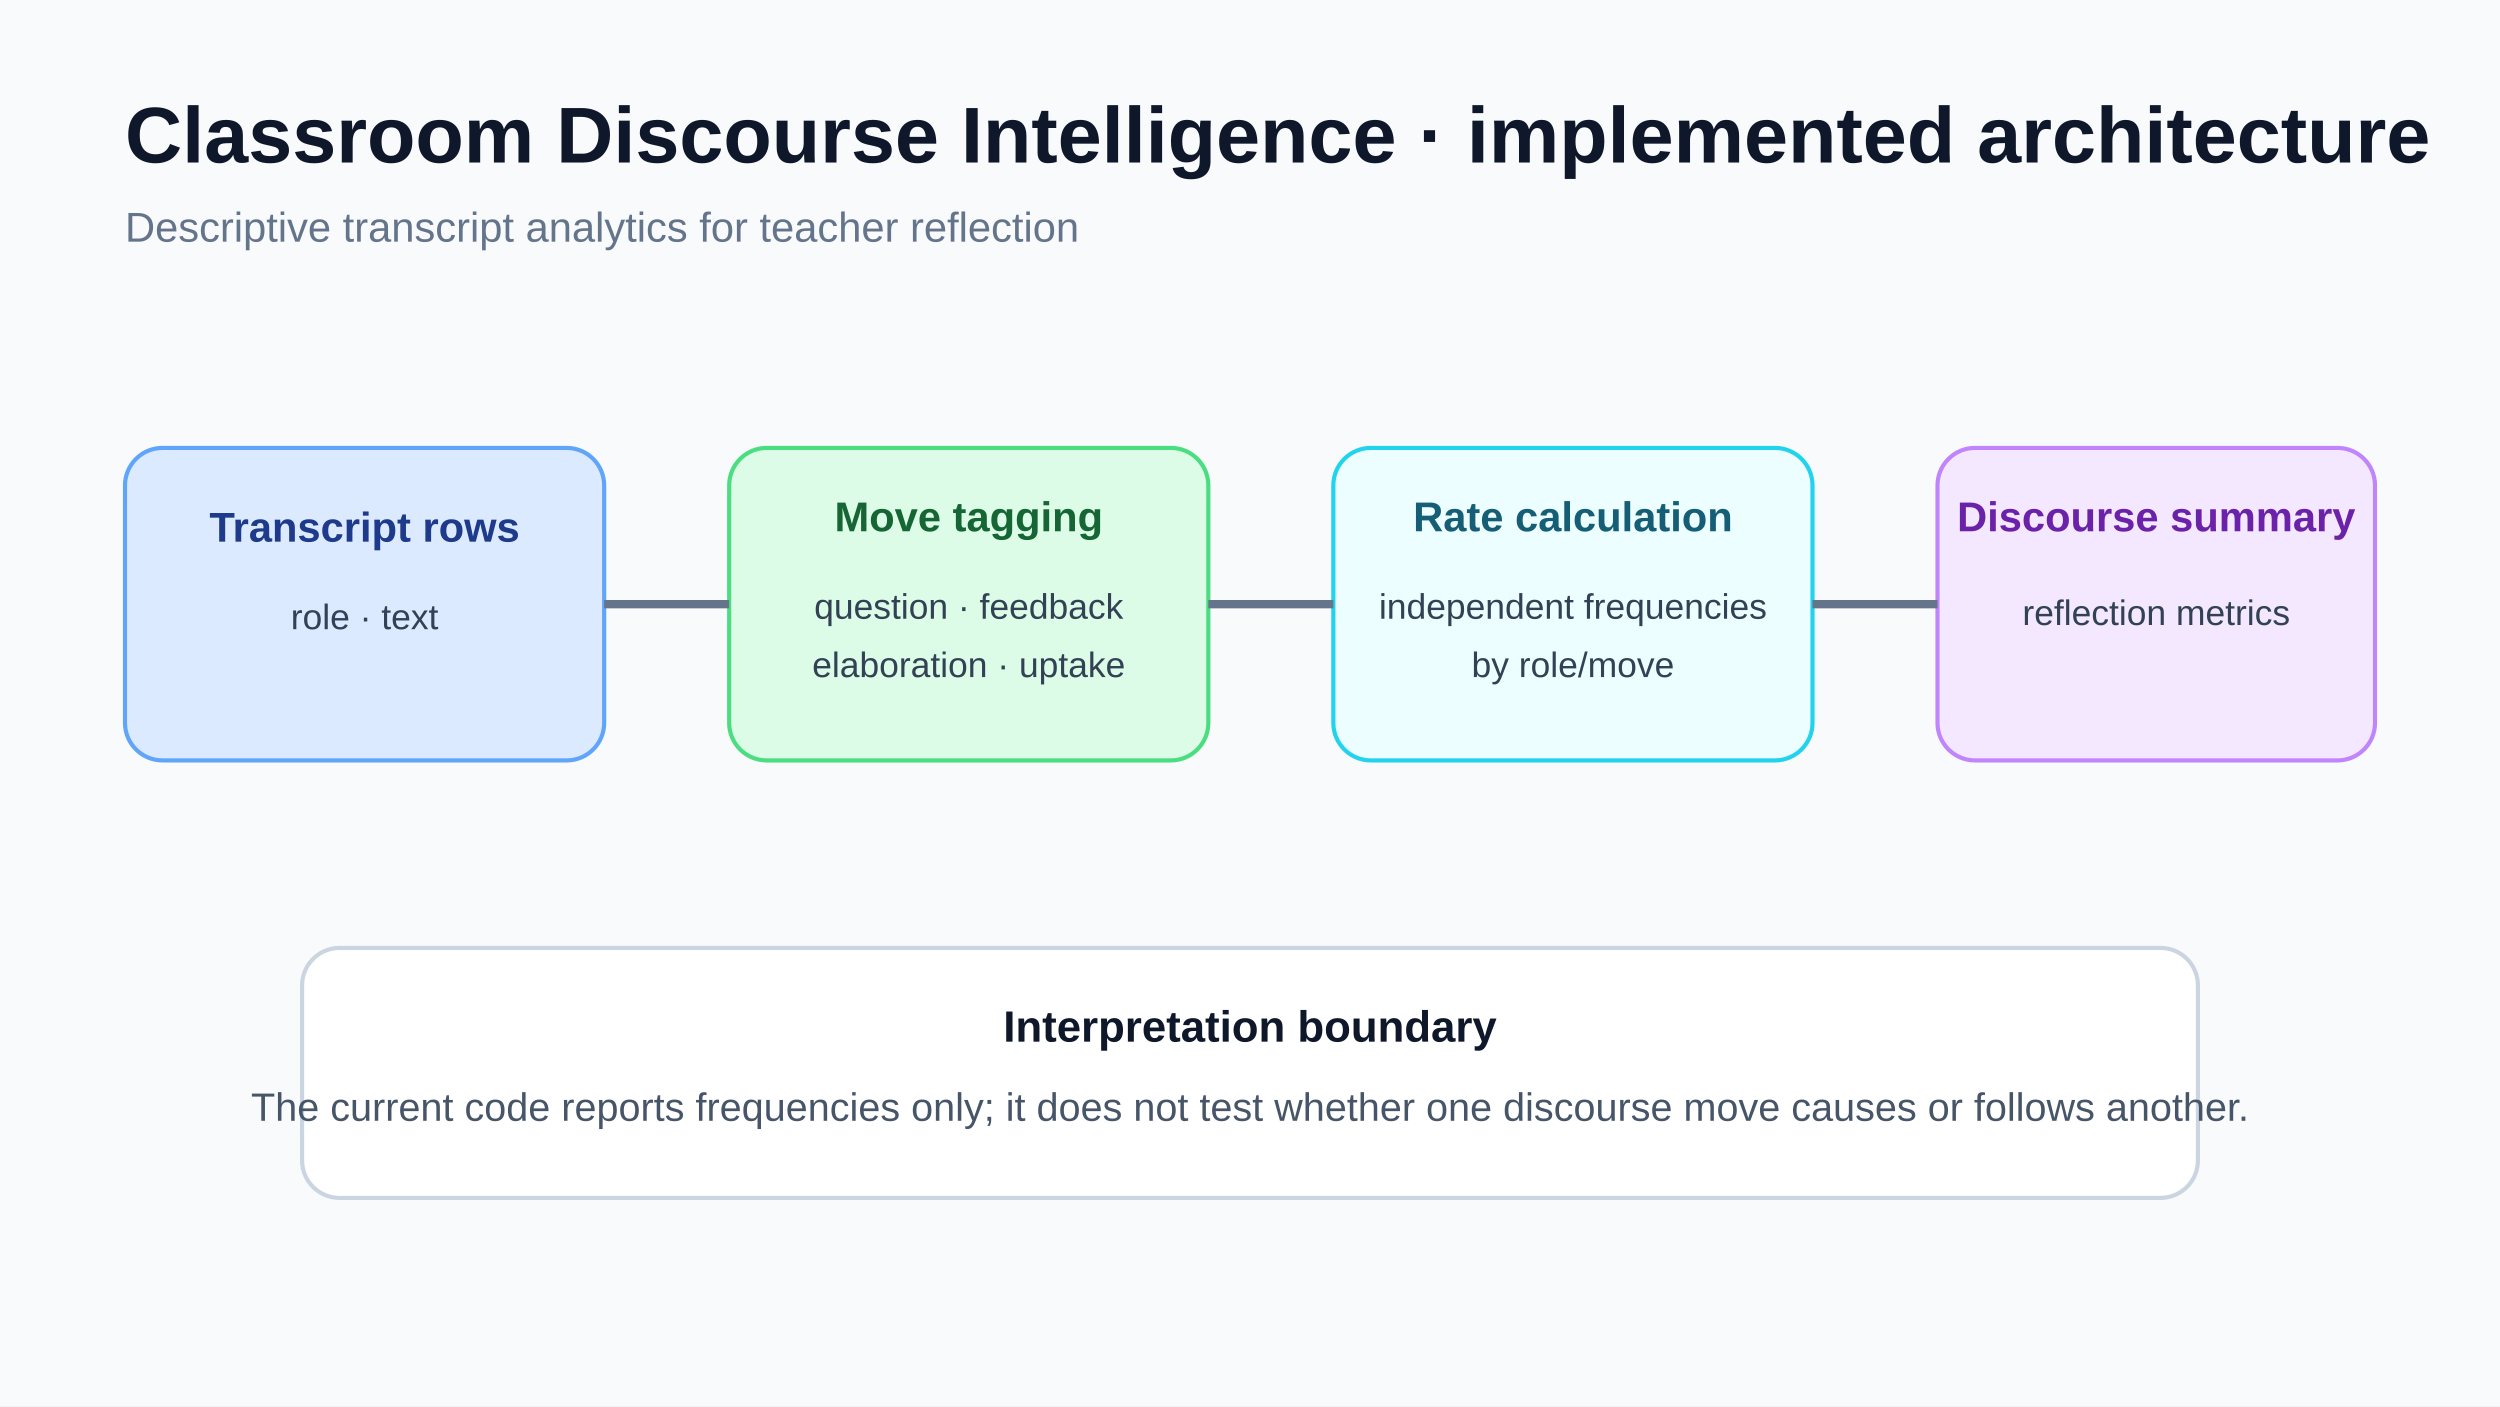
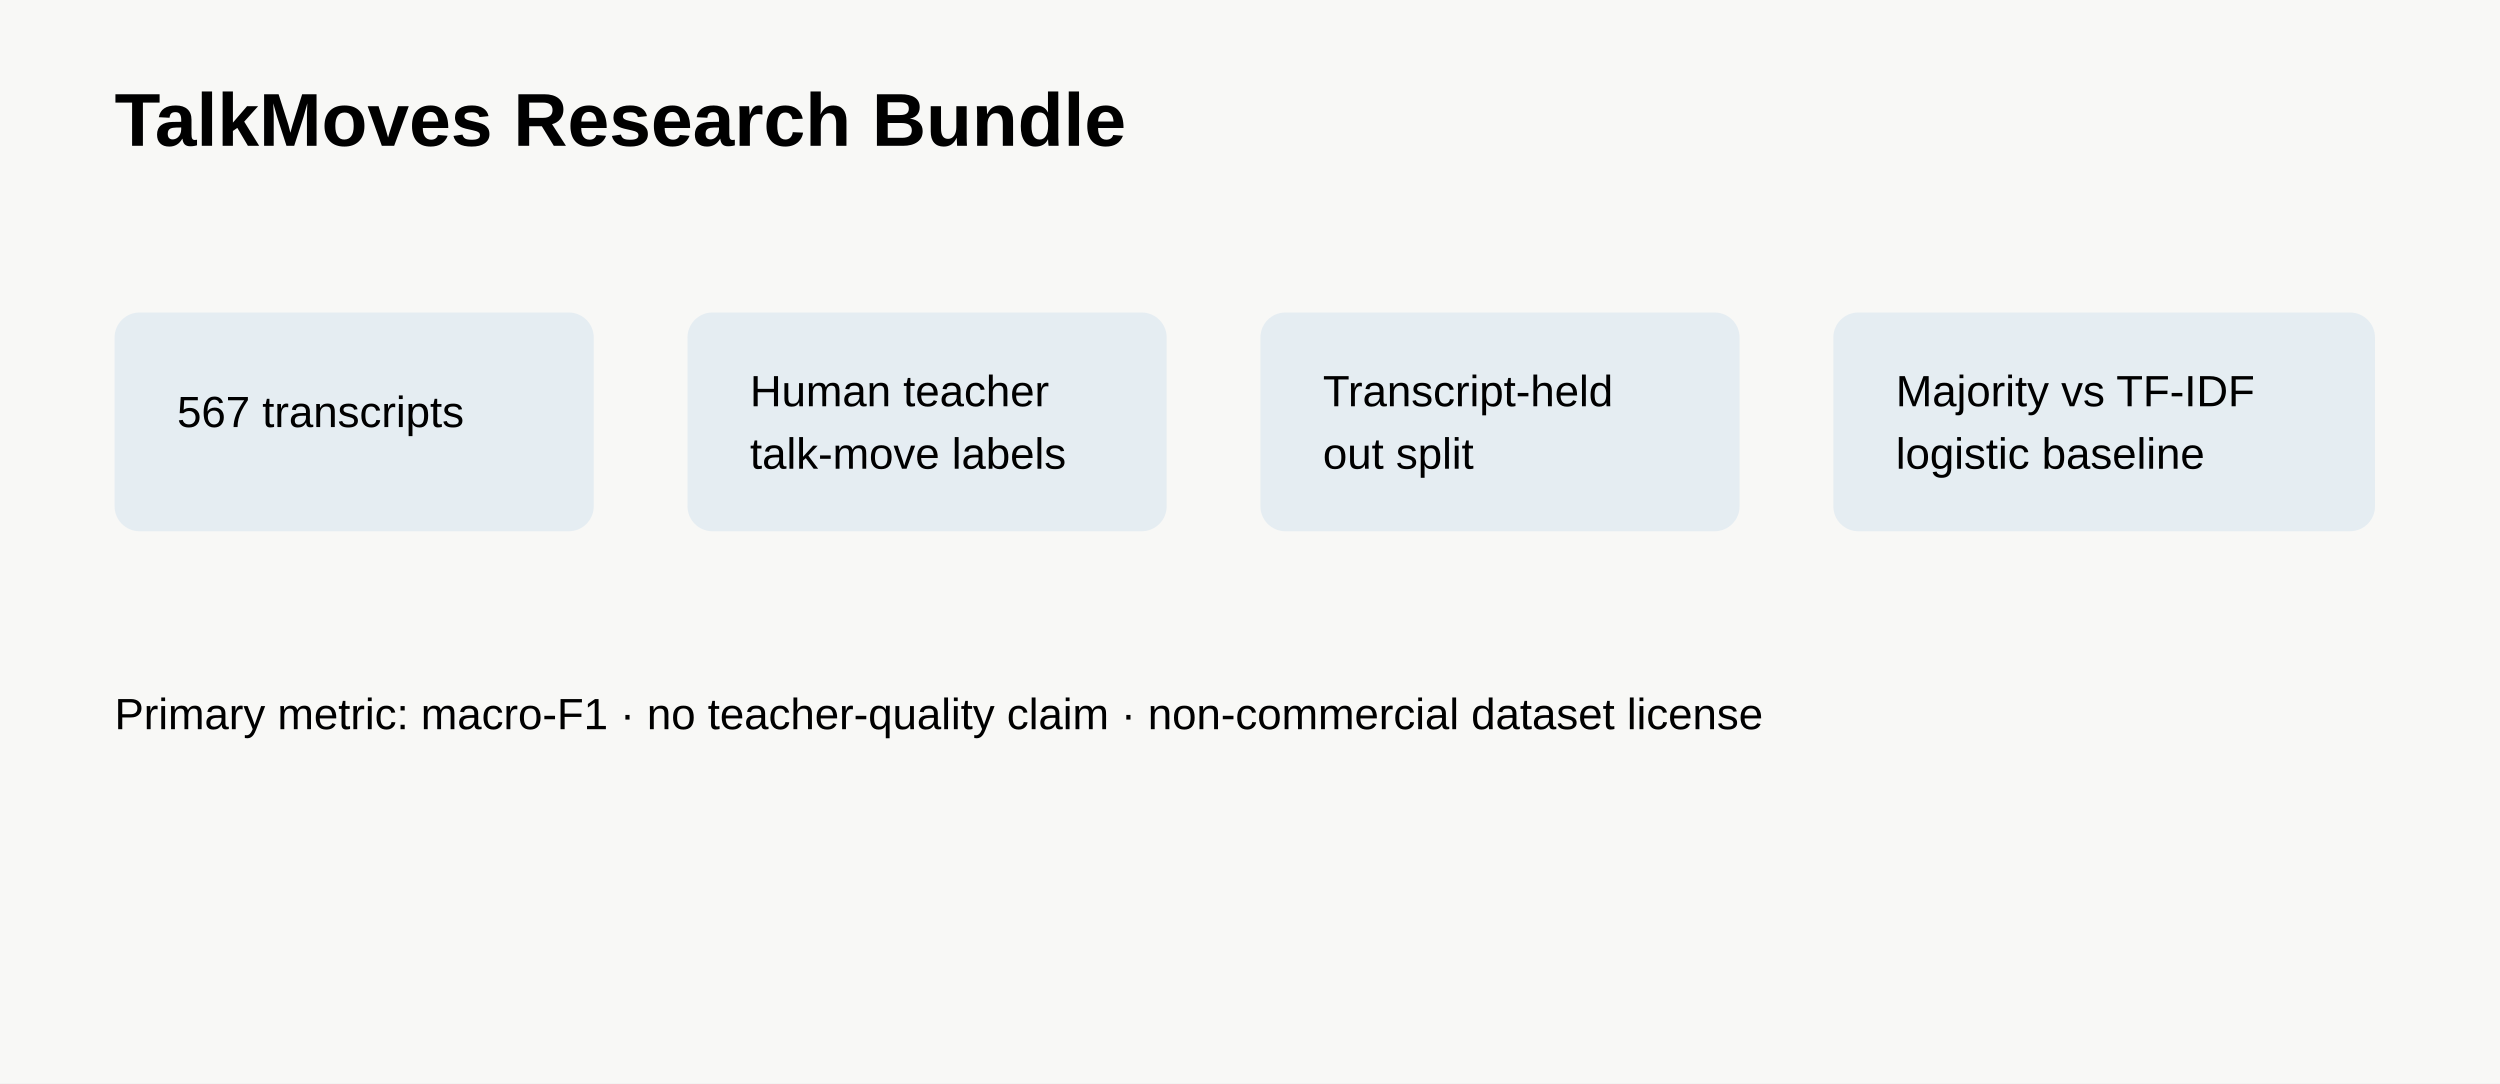
- <svg xmlns="http://www.w3.org/2000/svg" width="1200" height="675" viewBox="0 0 1200 675" role="img" aria-labelledby="title desc">
-   <rect width="1200" height="675" fill="#f8fafc" />
-   <text x="60" y="78" font-family="Arial" font-size="38" font-weight="700" fill="#0f172a">Classroom Discourse Intelligence · implemented architecture</text>
-   <text x="60" y="116" font-family="Arial" font-size="20" fill="#64748b">Descriptive transcript analytics for teacher reflection</text>
-   <g font-family="Arial" text-anchor="middle">
-     <rect x="60" y="215" width="230" height="150" rx="18" fill="#dbeafe" stroke="#60a5fa" stroke-width="2" />
-     <text x="175" y="260" font-size="20" font-weight="700" fill="#1e3a8a">Transcript rows</text>
-     <text x="175" y="302" font-size="17" fill="#334155">role · text</text>
-     <rect x="350" y="215" width="230" height="150" rx="18" fill="#dcfce7" stroke="#4ade80" stroke-width="2" />
-     <text x="465" y="255" font-size="20" font-weight="700" fill="#166534">Move tagging</text>
-     <text x="465" y="297" font-size="17" fill="#334155">question · feedback</text>
-     <text x="465" y="325" font-size="17" fill="#334155">elaboration · uptake</text>
-     <rect x="640" y="215" width="230" height="150" rx="18" fill="#ecfeff" stroke="#22d3ee" stroke-width="2" />
-     <text x="755" y="255" font-size="20" font-weight="700" fill="#155e75">Rate calculation</text>
-     <text x="755" y="297" font-size="17" fill="#334155">independent frequencies</text>
-     <text x="755" y="325" font-size="17" fill="#334155">by role/move</text>
-     <rect x="930" y="215" width="210" height="150" rx="18" fill="#f3e8ff" stroke="#c084fc" stroke-width="2" />
-     <text x="1035" y="255" font-size="20" font-weight="700" fill="#6b21a8">Discourse summary</text>
-     <text x="1035" y="300" font-size="17" fill="#334155">reflection metrics</text>
+ <svg xmlns="http://www.w3.org/2000/svg" width="1200" height="520">
+   <rect width="1200" height="520" fill="#f8f8f6" />
+   <text x="55" y="70" font-family="Arial" font-size="36" font-weight="700">TalkMoves Research Bundle</text>
+   <g font-family="Arial" font-size="21">
+     <rect x="55" y="150" width="230" height="105" rx="12" fill="#e5edf2" />
+     <text x="85" y="205">567 transcripts</text>
+     <rect x="330" y="150" width="230" height="105" rx="12" fill="#e5edf2" />
+     <text x="360" y="195">Human teacher</text>
+     <text x="360" y="225">talk-move labels</text>
+     <rect x="605" y="150" width="230" height="105" rx="12" fill="#e5edf2" />
+     <text x="635" y="195">Transcript-held</text>
+     <text x="635" y="225">out split</text>
+     <rect x="880" y="150" width="260" height="105" rx="12" fill="#e5edf2" />
+     <text x="910" y="195">Majority vs TF-IDF</text>
+     <text x="910" y="225">logistic baseline</text>
+     <text x="55" y="350">Primary metric: macro-F1 · no teacher-quality claim · non-commercial dataset license</text>
  </g>
-   <g stroke="#64748b" stroke-width="4">
-     <path d="M290 290H350" />
-     <path d="M580 290H640" />
-     <path d="M870 290H930" />
-   </g>
-   <rect x="145" y="455" width="910" height="120" rx="18" fill="#fff" stroke="#cbd5e1" stroke-width="2" />
-   <text x="600" y="500" text-anchor="middle" font-family="Arial" font-size="21" font-weight="700" fill="#0f172a">Interpretation boundary</text>
-   <text x="600" y="538" text-anchor="middle" font-family="Arial" font-size="19" fill="#475569">The current code reports frequencies only; it does not test whether one discourse move causes or follows another.</text>
</svg>
